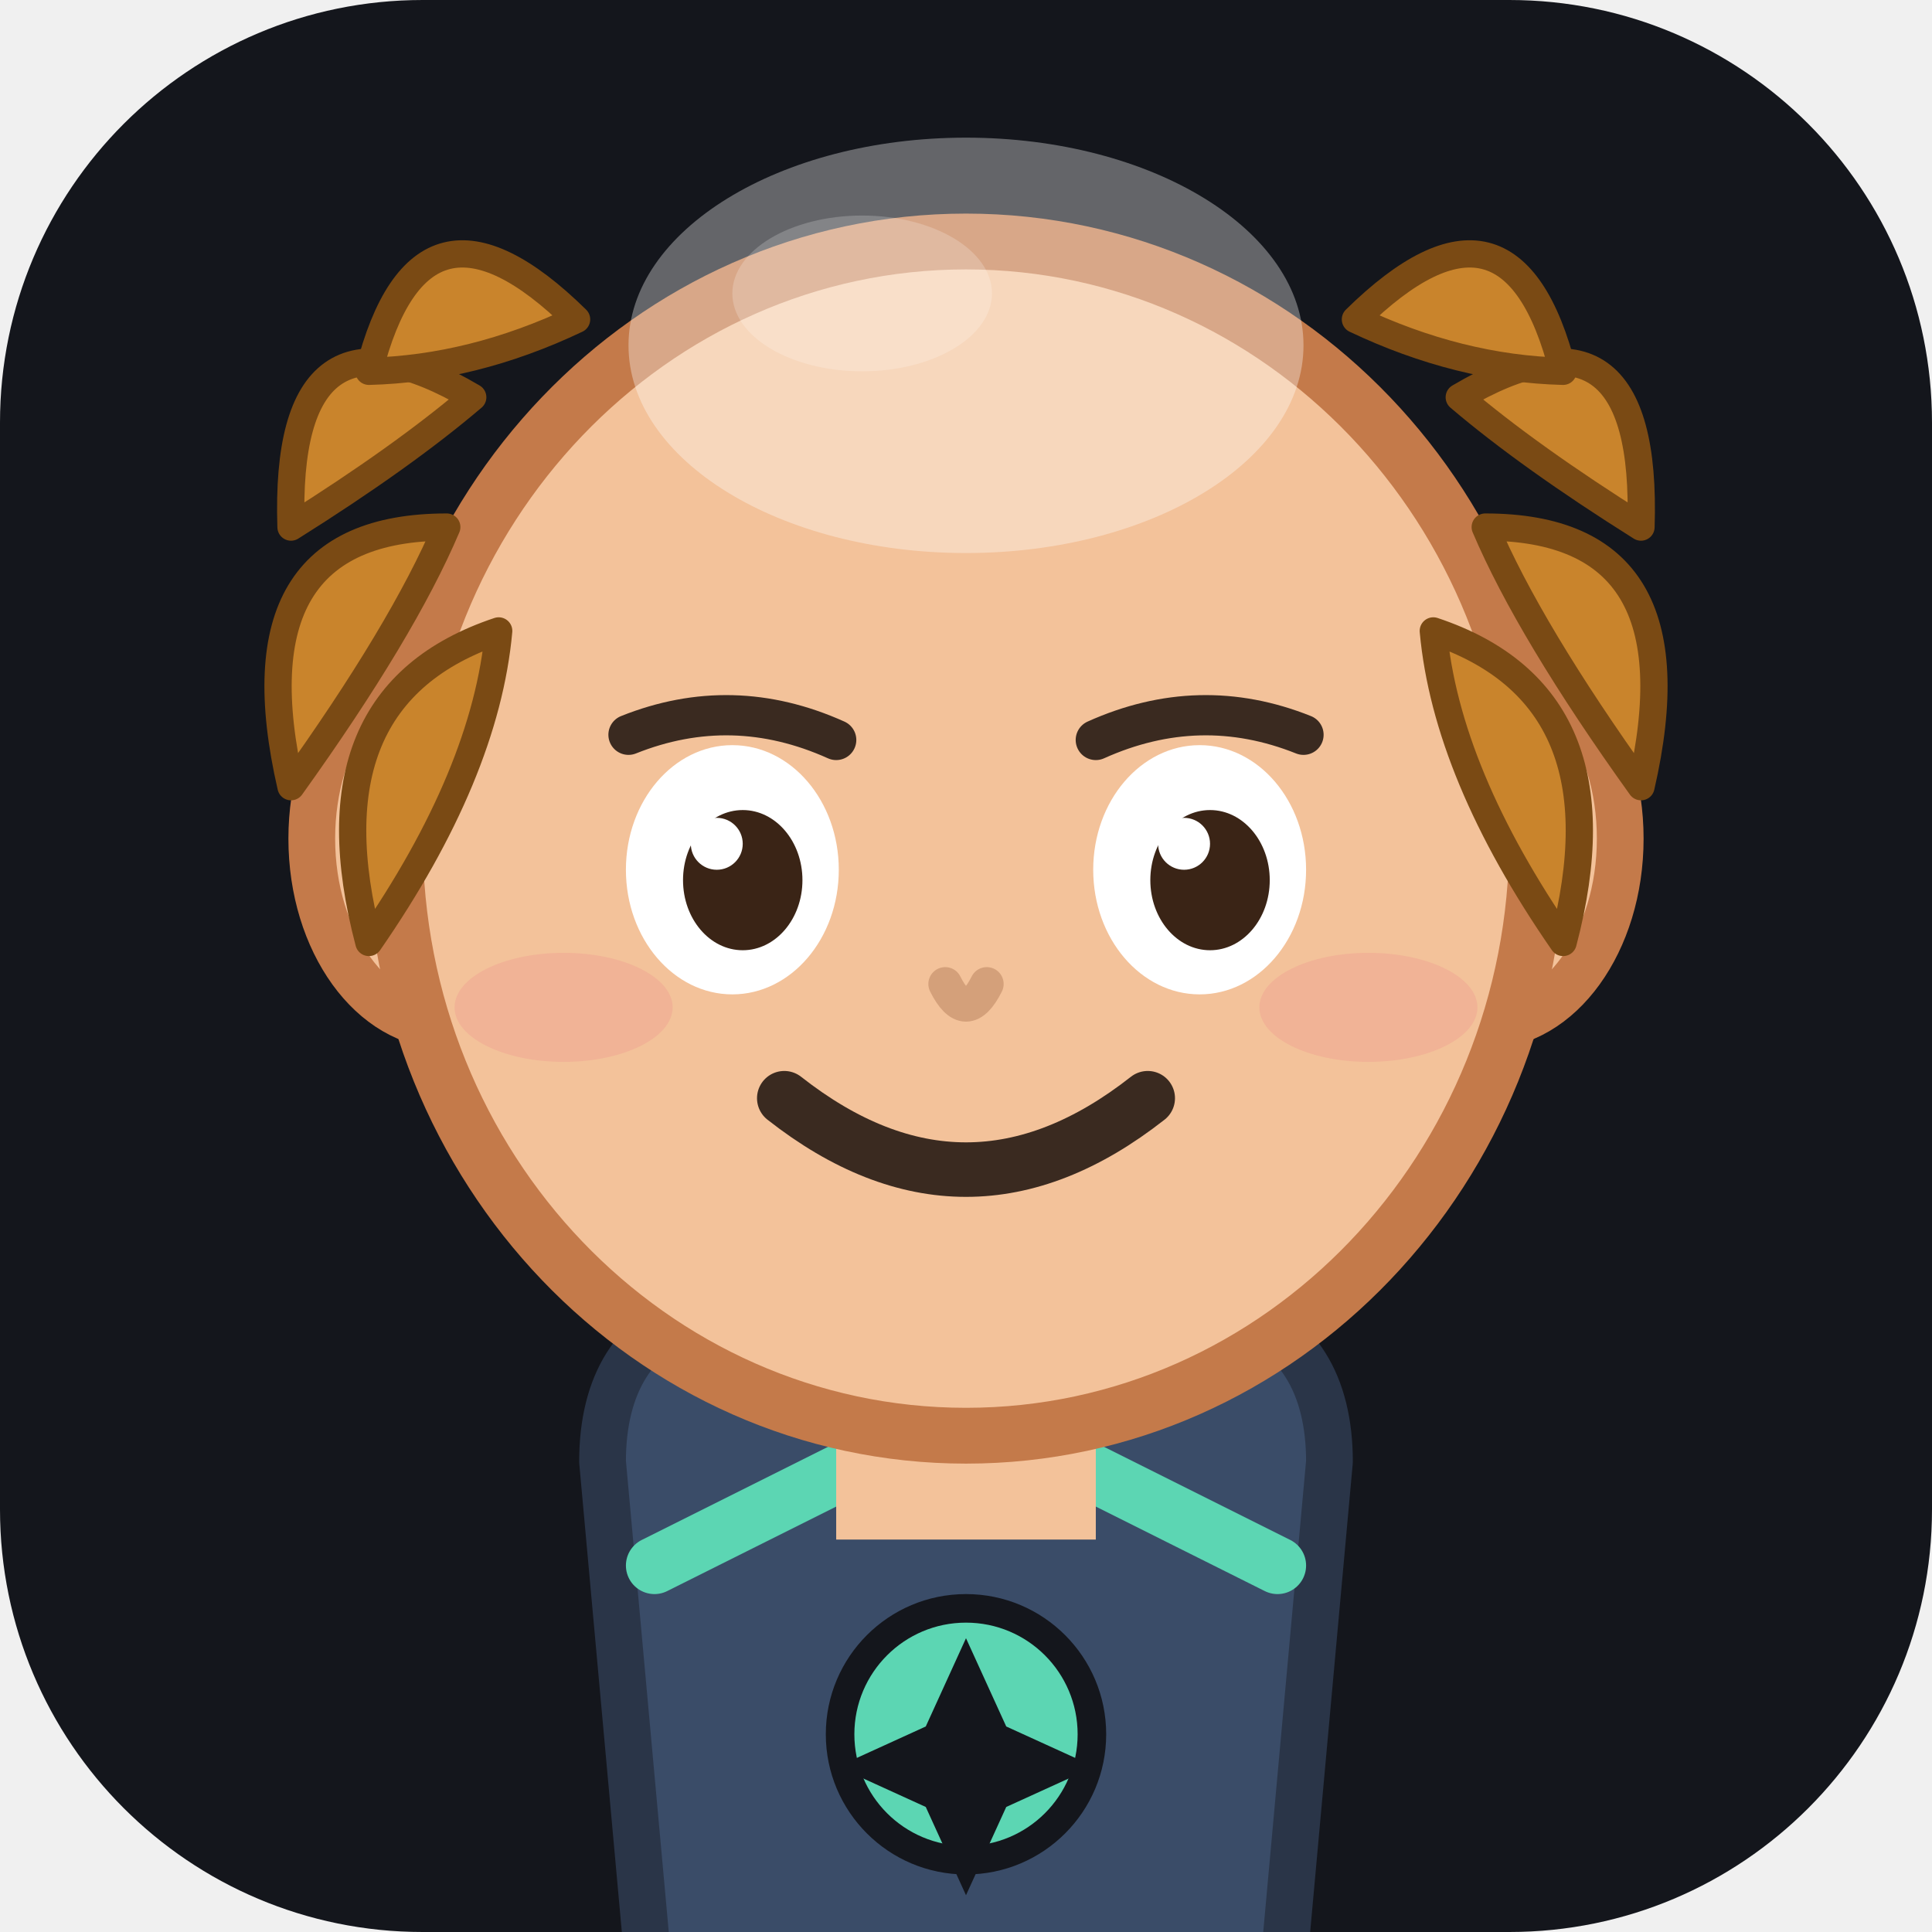
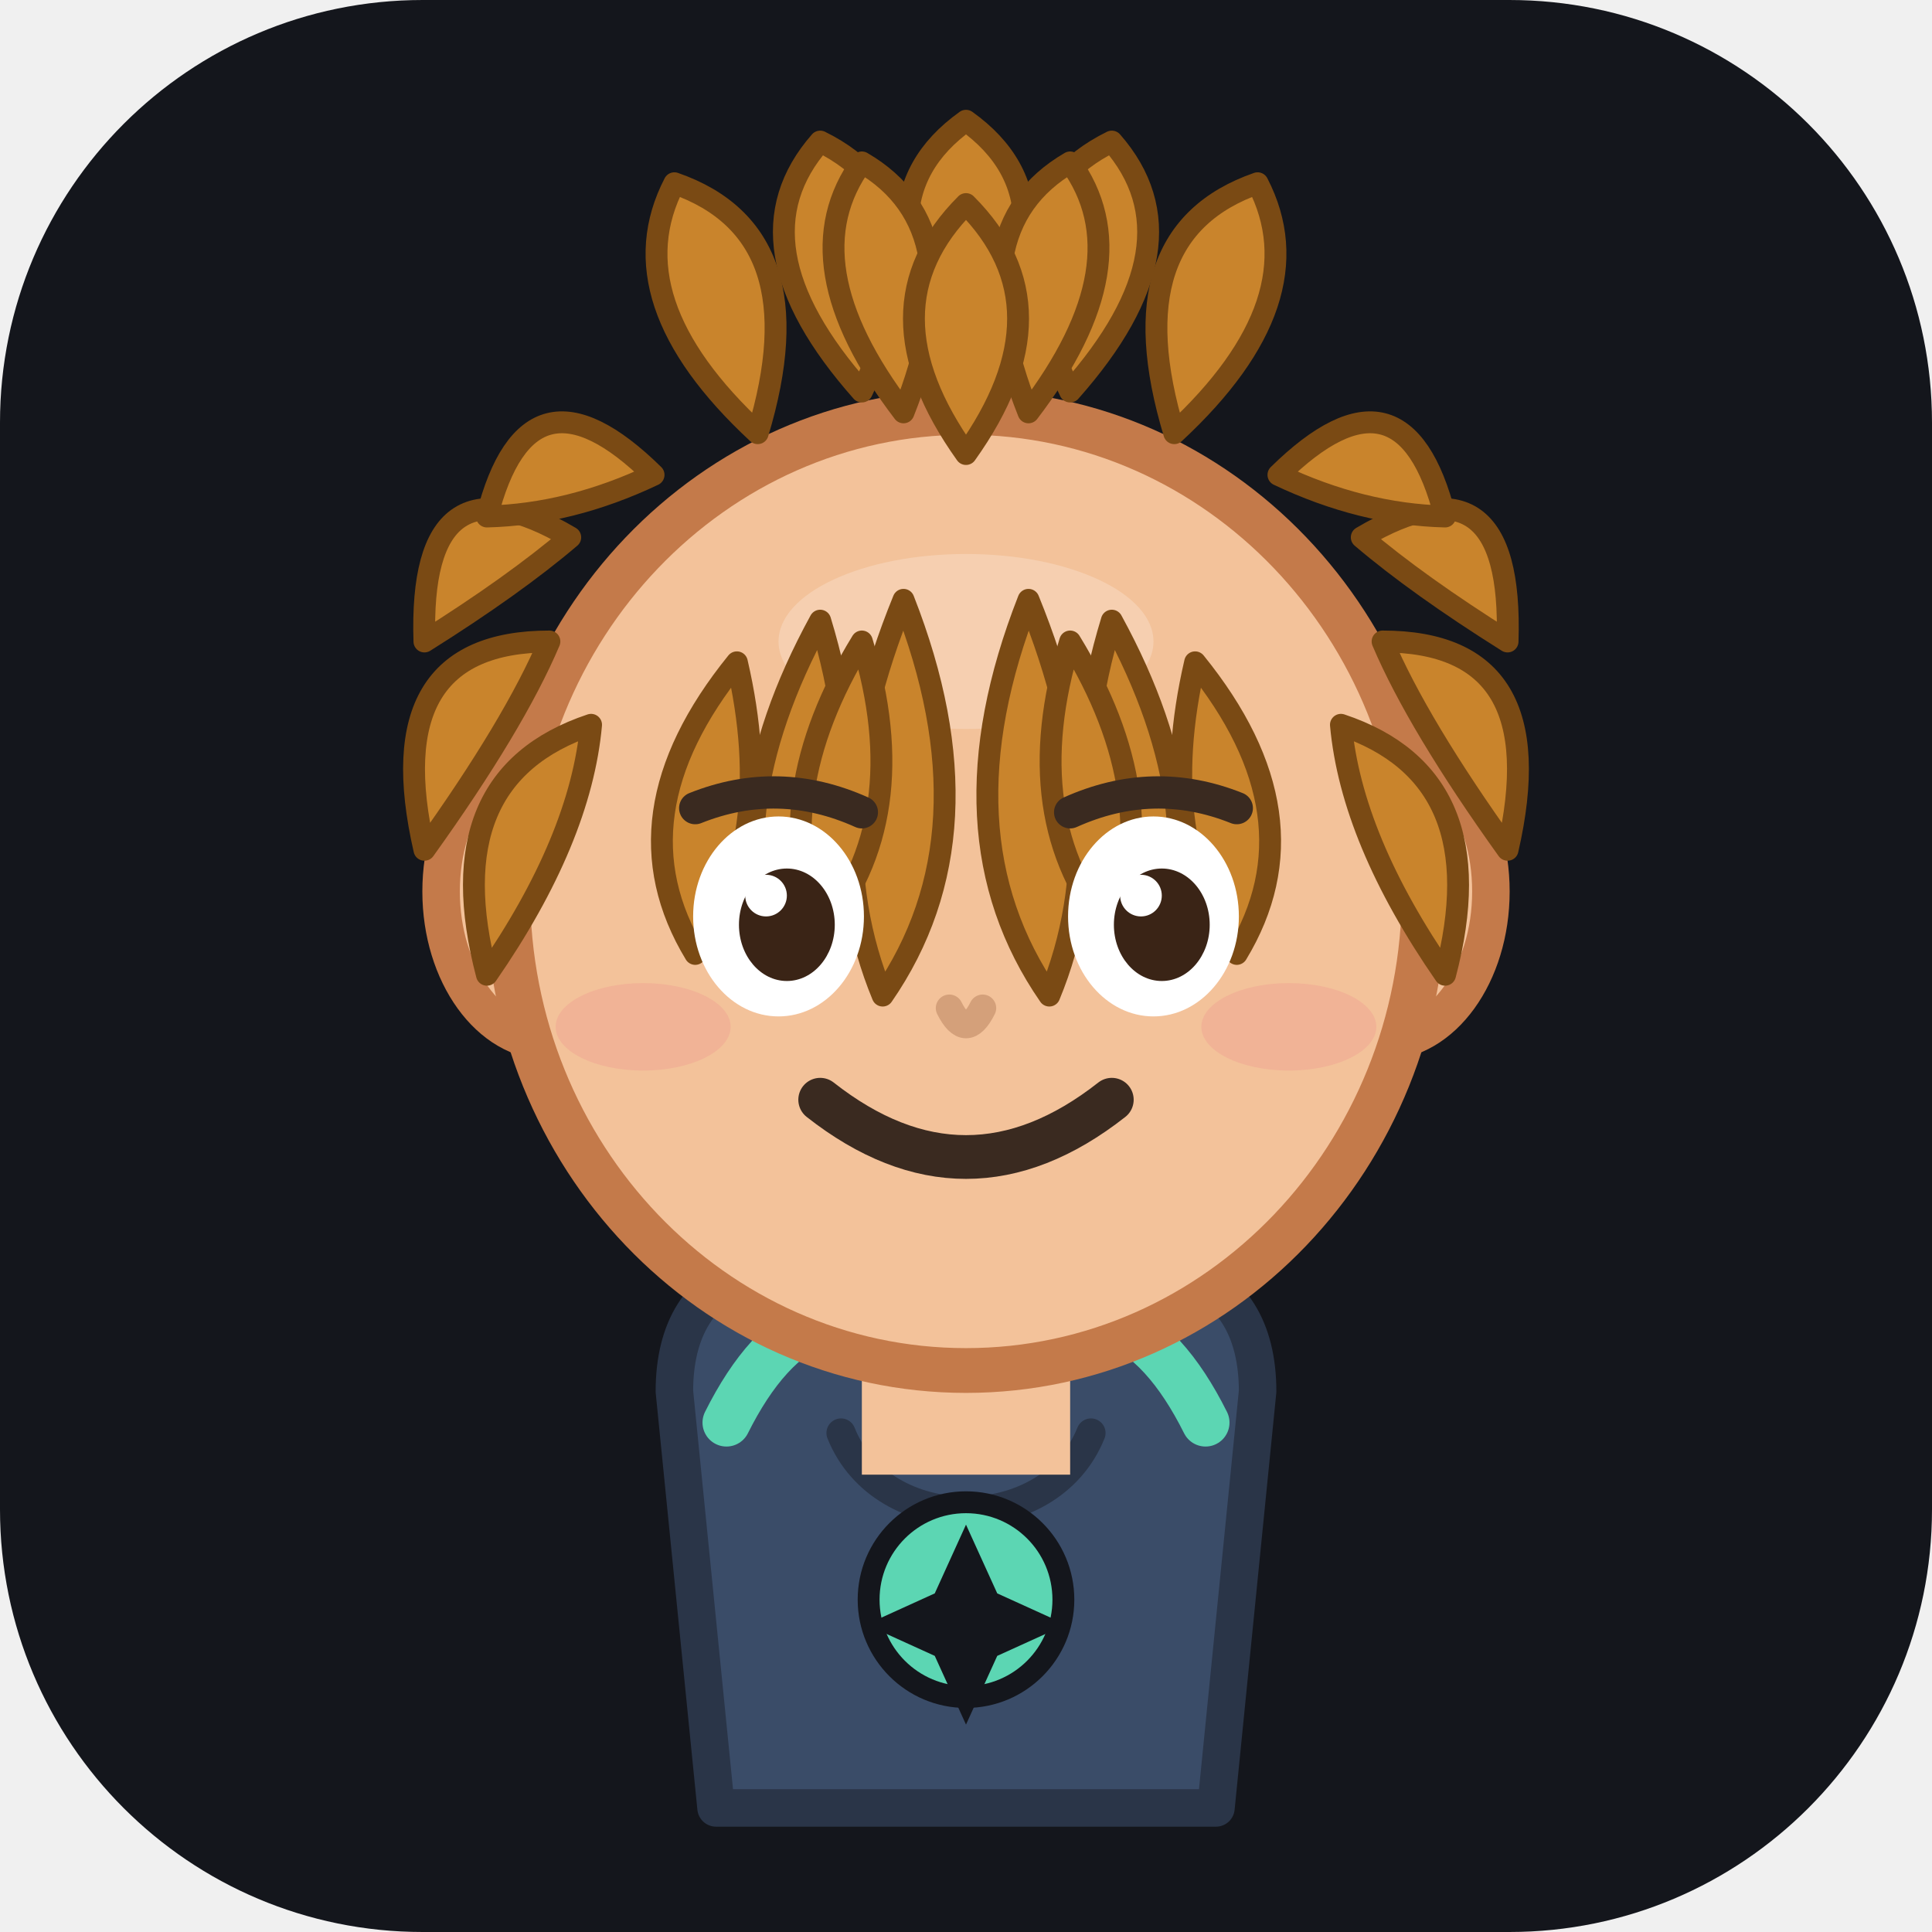
<svg xmlns="http://www.w3.org/2000/svg" viewBox="0 0 128 128">
  <rect width="128" height="128" rx="28" fill="#14161c" />
-   <g transform="translate(64 16) scale(1.72) translate(-40 -29)">
-     <path d="M26 76 C26 70 31 68 40 72 C49 68 54 70 54 76 L52 98 H28 Z" fill="#3a4c68" stroke="#2a3548" stroke-width="1.8" stroke-linejoin="round" />
-     <path d="M28 80 L40 74 L52 80" fill="none" stroke="#5CD6B3" stroke-width="2.2" stroke-linecap="round" stroke-linejoin="round" />
-     <circle cx="40" cy="86.5" r="5.4" fill="#14161c" />
-     <circle cx="40" cy="86.5" r="4.3" fill="#5CD6B3" />
-     <path fill="#14161c" d="M40 82.8l1.55 3.4 3.4 1.55-3.4 1.55-1.55 3.4-1.55-3.4-3.4-1.55 3.4-1.55z" />
-     <path d="M35 71 h10 v8 H35 Z" fill="#f3c29a" />
+   <g transform="translate(64 8) scale(1.38) translate(-40 -15)">
+     <path d="M26 76 C26 70 31 68 40 72 C49 68 54 70 54 76 L52 96 H28 Z" fill="#3a4c68" stroke="#2a3548" stroke-width="1.8" stroke-linejoin="round" />
+     <path d="M34 78 C36 83 44 83 46 78" fill="none" stroke="#2a3548" stroke-width="1.4" stroke-linecap="round" />
+     <path d="M28.5 77.5 C31 72.5 34.5 70.5 40 74 C45.5 70.5 49 72.5 51.5 77.5" fill="none" stroke="#5CD6B3" stroke-width="2.3" stroke-linecap="round" />
+     <circle cx="40" cy="86" r="5.2" fill="#14161c" />
+     <circle cx="40" cy="86" r="4.15" fill="#5CD6B3" />
+     <path fill="#14161c" d="M40 82.4l1.5 3.3 3.3 1.5-3.3 1.5-1.5 3.3-1.5-3.3-3.3-1.5 3.3-1.5z" />
+     <path d="M35 71 h10 v9 H35 Z" fill="#f3c29a" />
    <ellipse cx="20" cy="52" rx="5.2" ry="7.2" fill="#f3c29a" stroke="#c47a4a" stroke-width="1.8" />
    <ellipse cx="60" cy="52" rx="5.2" ry="7.2" fill="#f3c29a" stroke="#c47a4a" stroke-width="1.8" />
    <ellipse cx="40" cy="52" rx="22" ry="23" fill="#f3c29a" stroke="#c47a4a" stroke-width="2.15" />
-     <ellipse cx="40" cy="33" rx="13" ry="8" fill="#fff" opacity=".34" />
-     <ellipse cx="36" cy="31" rx="5" ry="3" fill="#fff" opacity=".2" />
+     <ellipse cx="40" cy="40" rx="9" ry="4.2" fill="#fff" opacity=".22" />
    <g fill="#c9842c" stroke="#7a4a14" stroke-width="1.05" stroke-linejoin="round">
+       <path d="M30.0 30.0 Q32.9 20.4 26.0 18.0 Q23.1 23.6 30.0 30.0 Z" />
+       <path d="M35.0 28.0 Q39.3 19.1 33.0 16.0 Q28.7 20.9 35.0 28.0 Z" />
+       <path d="M40.0 27.0 Q45.6 19.0 40.0 15.0 Q34.4 19.0 40.0 27.0 Z" />
+       <path d="M45.0 28.0 Q51.3 20.9 47.0 16.0 Q40.7 19.1 45.0 28.0 Z" />
+       <path d="M50.0 30.0 Q56.9 23.6 54.0 18.0 Q47.1 20.4 50.0 30.0 Z" />
+       <path d="M37.0 29.0 Q40.5 20.2 35.0 17.0 Q31.5 21.8 37.0 29.0 Z" />
+       <path d="M43.0 29.0 Q48.5 21.8 45.0 17.0 Q39.5 20.2 43.0 29.0 Z" />
+       <path d="M40.0 31.0 Q45.0 24.0 40.0 19.0 Q35.0 24.0 40.0 31.0 Z" />
      <path d="M22.0 44.0 Q14.5 46.5 17.0 56.0 Q21.5 49.5 22.0 44.0 Z" />
      <path d="M20.0 40.0 Q11.7 40.0 14.0 50.0 Q18.3 44.0 20.0 40.0 Z" />
      <path d="M21.0 35.0 Q13.7 30.7 14.0 40.0 Q18.3 37.3 21.0 35.0 Z" />
      <path d="M25.0 32.0 Q19.0 26.1 17.0 34.0 Q21.0 33.9 25.0 32.0 Z" />
      <path d="M58.0 44.0 Q58.5 49.5 63.0 56.0 Q65.5 46.5 58.0 44.0 Z" />
      <path d="M60.0 40.0 Q61.7 44.0 66.0 50.0 Q68.3 40.0 60.0 40.0 Z" />
      <path d="M59.0 35.0 Q61.7 37.3 66.0 40.0 Q66.3 30.7 59.0 35.0 Z" />
      <path d="M55.0 32.0 Q59.0 33.9 63.0 34.0 Q61.0 26.1 55.0 32.0 Z" />
+       <path d="M29.0 41.0 Q23.0 48.4 27.0 55.0 Q31.0 49.6 29.0 41.0 Z" />
+       <path d="M33.0 39.0 Q27.8 48.5 31.0 56.0 Q36.2 49.5 33.0 39.0 Z" />
+       <path d="M37.0 38.0 Q32.6 48.8 36.0 57.0 Q41.4 49.2 37.0 38.0 Z" />
+       <path d="M43.0 38.0 Q38.6 49.2 44.0 57.0 Q47.4 48.8 43.0 38.0 Z" />
+       <path d="M47.0 39.0 Q43.8 49.5 49.0 56.0 Q52.2 48.5 47.0 39.0 Z" />
+       <path d="M51.0 41.0 Q49.0 49.6 53.0 55.0 Q57.0 48.4 51.0 41.0 Z" />
+       <path d="M35.0 40.0 Q30.4 47.5 33.0 54.0 Q37.6 48.5 35.0 40.0 Z" />
+       <path d="M45.0 40.0 Q42.4 48.5 47.0 54.0 Q49.6 47.5 45.0 40.0 Z" />
    </g>
    <path d="M27 48 Q31 46.4 35 48.2" fill="none" stroke="#3a2a20" stroke-width="1.55" stroke-linecap="round" />
    <path d="M53 48 Q49 46.4 45 48.2" fill="none" stroke="#3a2a20" stroke-width="1.55" stroke-linecap="round" />
    <ellipse cx="31" cy="53.2" rx="4.1" ry="4.8" fill="#fff" />
    <ellipse cx="49" cy="53.2" rx="4.1" ry="4.8" fill="#fff" />
    <ellipse cx="31.4" cy="53.6" rx="2.3" ry="2.7" fill="#3a2416" />
    <ellipse cx="49.4" cy="53.6" rx="2.3" ry="2.7" fill="#3a2416" />
    <circle cx="30.4" cy="52.2" r="1" fill="#fff" />
    <circle cx="48.4" cy="52.2" r="1" fill="#fff" />
    <ellipse cx="24.5" cy="58.5" rx="4.2" ry="2.1" fill="#f0a090" opacity=".45" />
    <ellipse cx="55.5" cy="58.5" rx="4.2" ry="2.1" fill="#f0a090" opacity=".45" />
    <path d="M39.2 57.6 Q40 59.2 40.8 57.6" fill="none" stroke="#d4a07a" stroke-width="1.3" stroke-linecap="round" />
    <path d="M33 62 Q40 67.5 47 62" fill="none" stroke="#3a2a20" stroke-width="2.1" stroke-linecap="round" />
  </g>
</svg>
